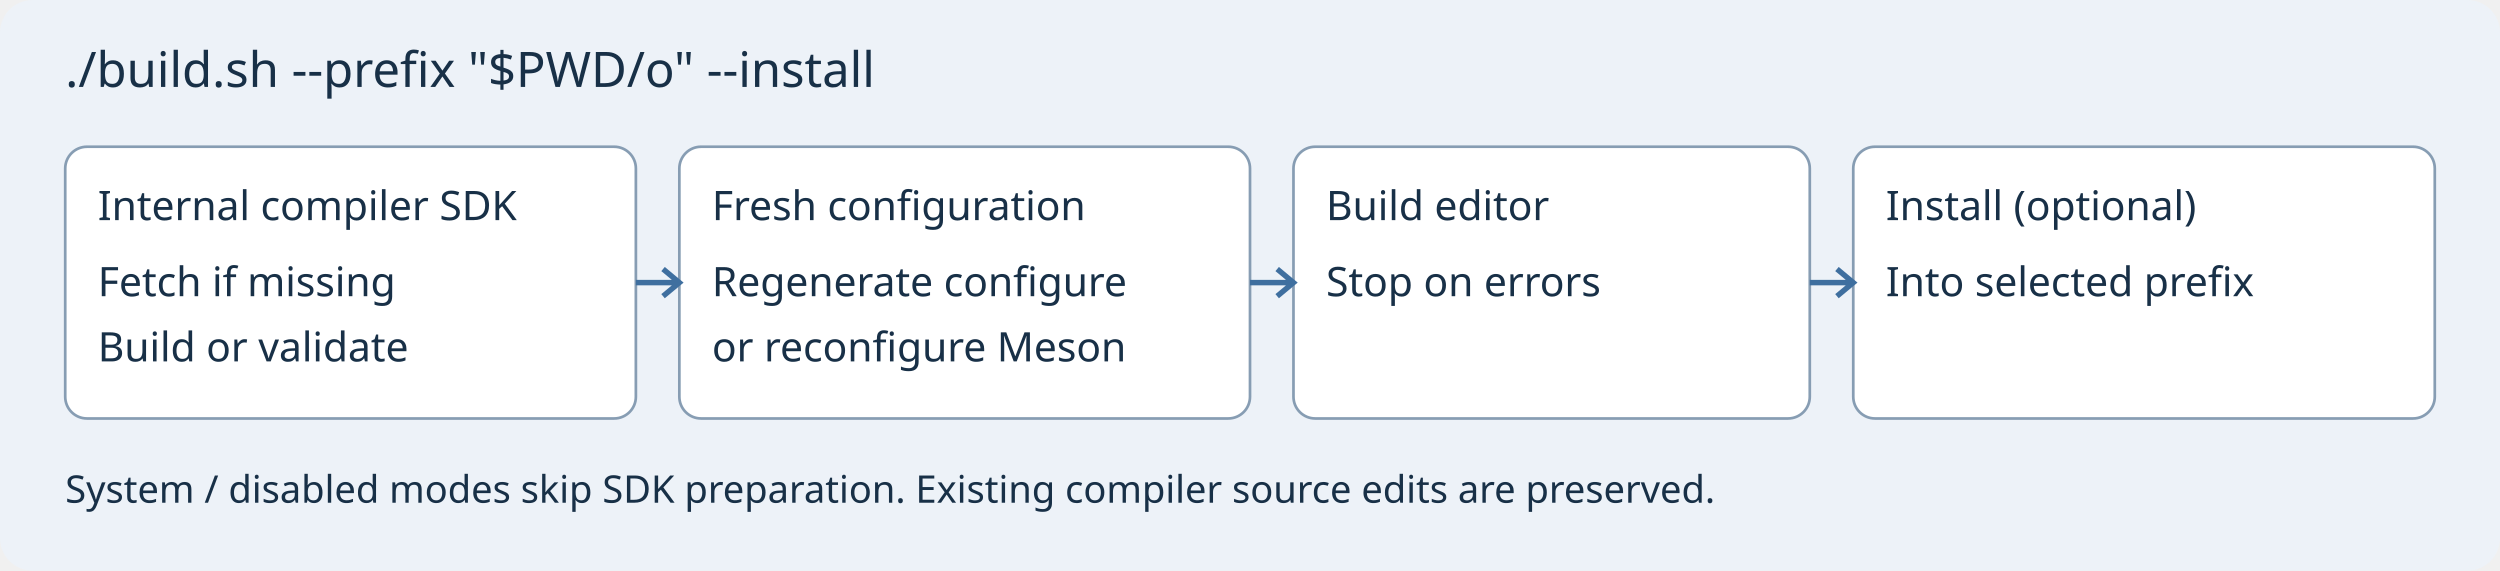
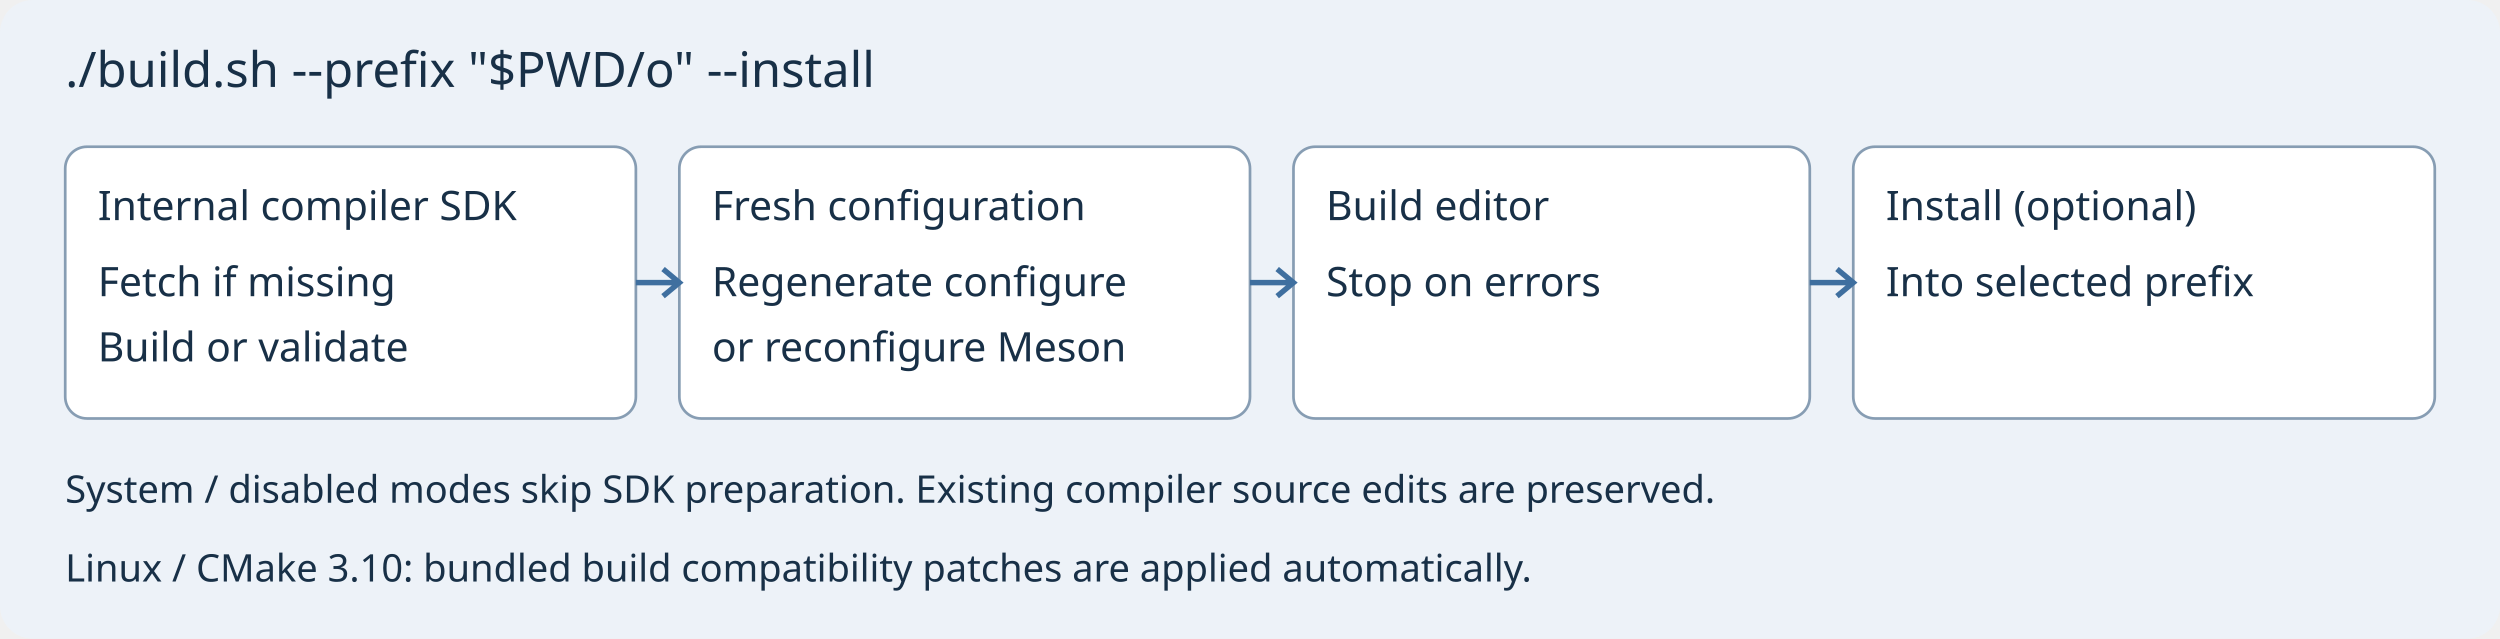
- <svg xmlns="http://www.w3.org/2000/svg" width="920" height="210" viewBox="0 0 920 210">
-   <rect width="920" height="210" rx="12" fill="#edf2f8" />
+ <svg xmlns="http://www.w3.org/2000/svg" width="920" height="235" viewBox="0 0 920 235">
+   <rect width="920" height="235" rx="12" fill="#edf2f8" />
  <g font-family="sans-serif" fill="#183047">
    <text x="24" y="32" font-size="18">./build.sh --prefix "$PWD/o" --install</text>
    <g fill="white" stroke="#879db3">
      <rect x="24" y="54" width="210" height="100" rx="8" />
      <rect x="250" y="54" width="210" height="100" rx="8" />
      <rect x="476" y="54" width="190" height="100" rx="8" />
      <rect x="682" y="54" width="214" height="100" rx="8" />
    </g>
    <g font-size="15">
      <text x="36" y="81">Internal compiler SDK</text>
      <text x="36" y="109">Fetch if missing</text>
      <text x="36" y="133">Build or validate</text>
      <text x="262" y="81">Fresh configuration</text>
      <text x="262" y="109">Regenerate configure</text>
      <text x="262" y="133">or reconfigure Meson</text>
      <text x="488" y="81">Build editor</text>
      <text x="488" y="109">Stop on errors</text>
      <text x="694" y="81">Install (optional)</text>
      <text x="694" y="109">Into selected prefix</text>
    </g>
    <g stroke="#3f6f9f" stroke-width="2" fill="none">
      <path d="M234 104h16m-6-5 6 5-6 5M460 104h16m-6-5 6 5-6 5M666 104h16m-6-5 6 5-6 5" />
    </g>
    <text x="24" y="185" font-size="14">System / disabled modes skip SDK preparation. Existing compiler source edits are preserved.</text>
+     <text x="24" y="214" font-size="14">Linux / CMake 3.10: bundled build compatibility patches are applied automatically.</text>
  </g>
</svg>
